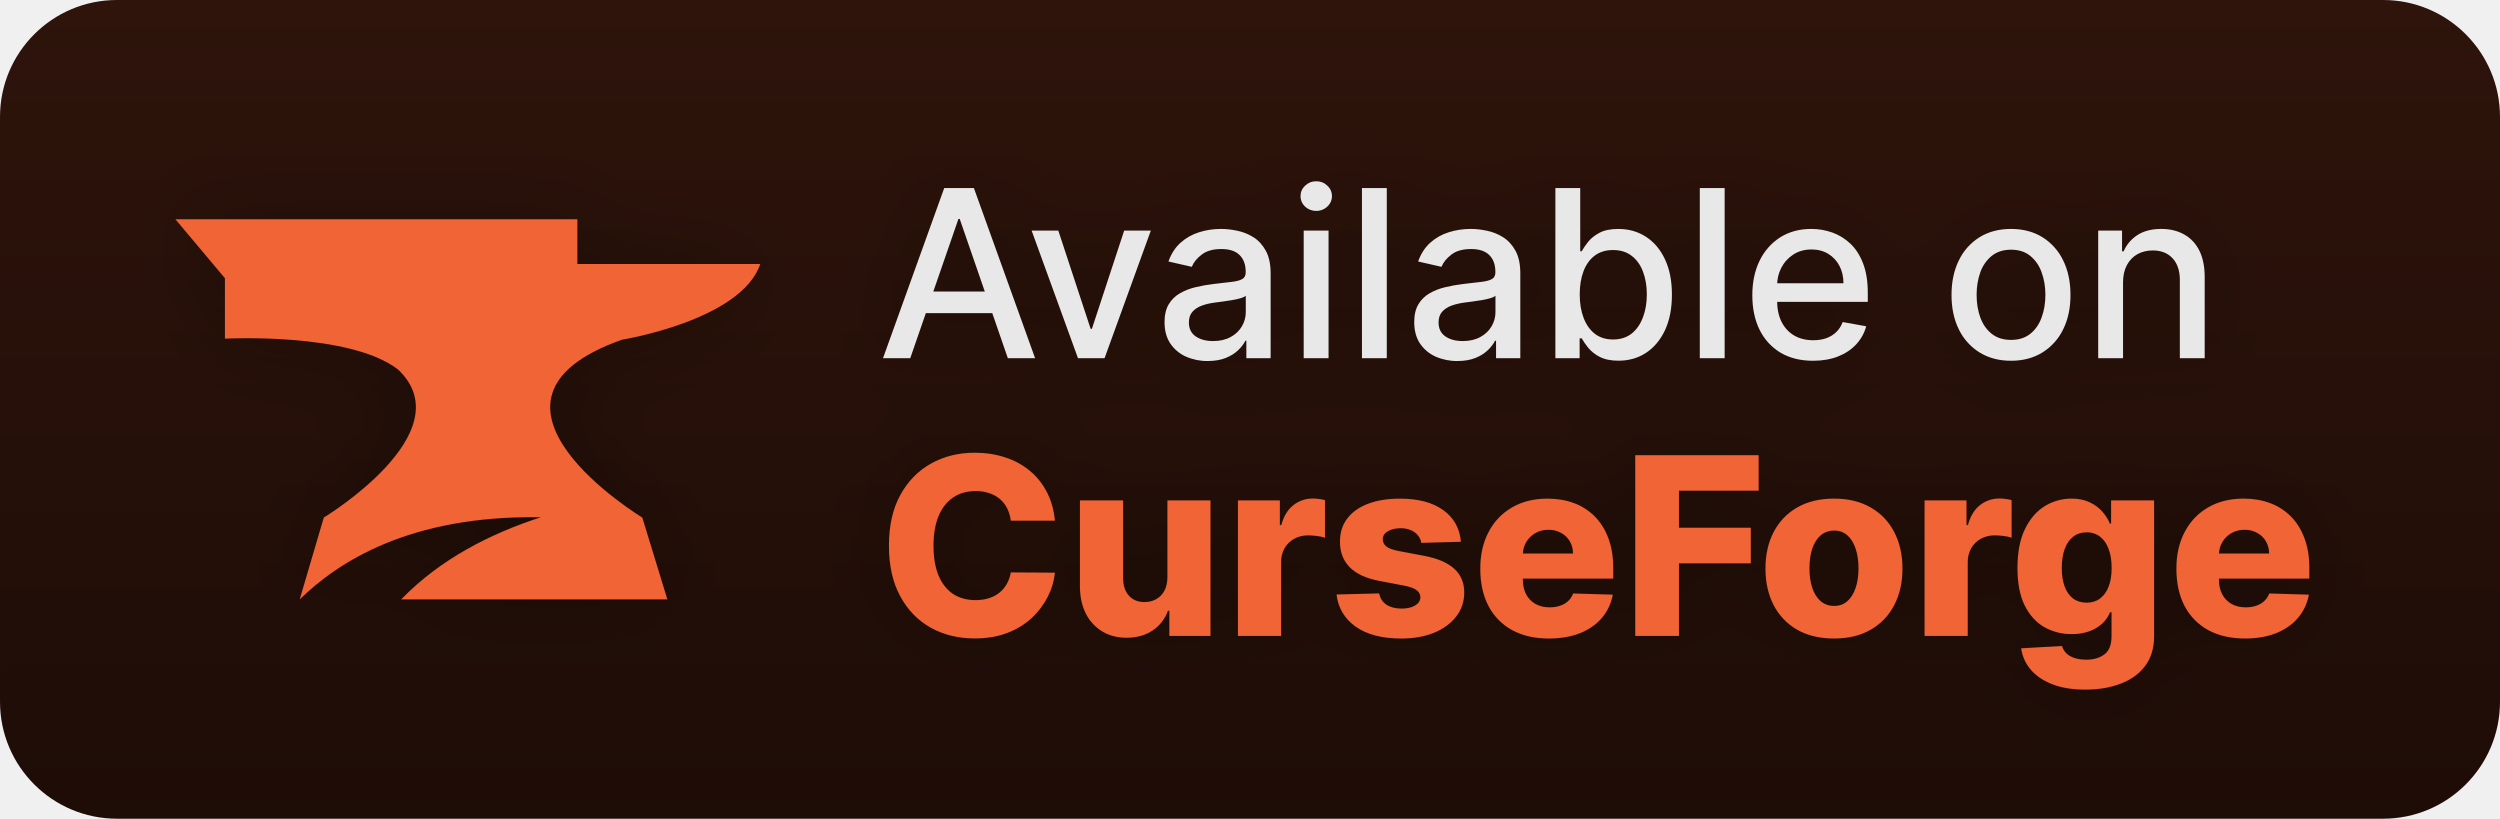
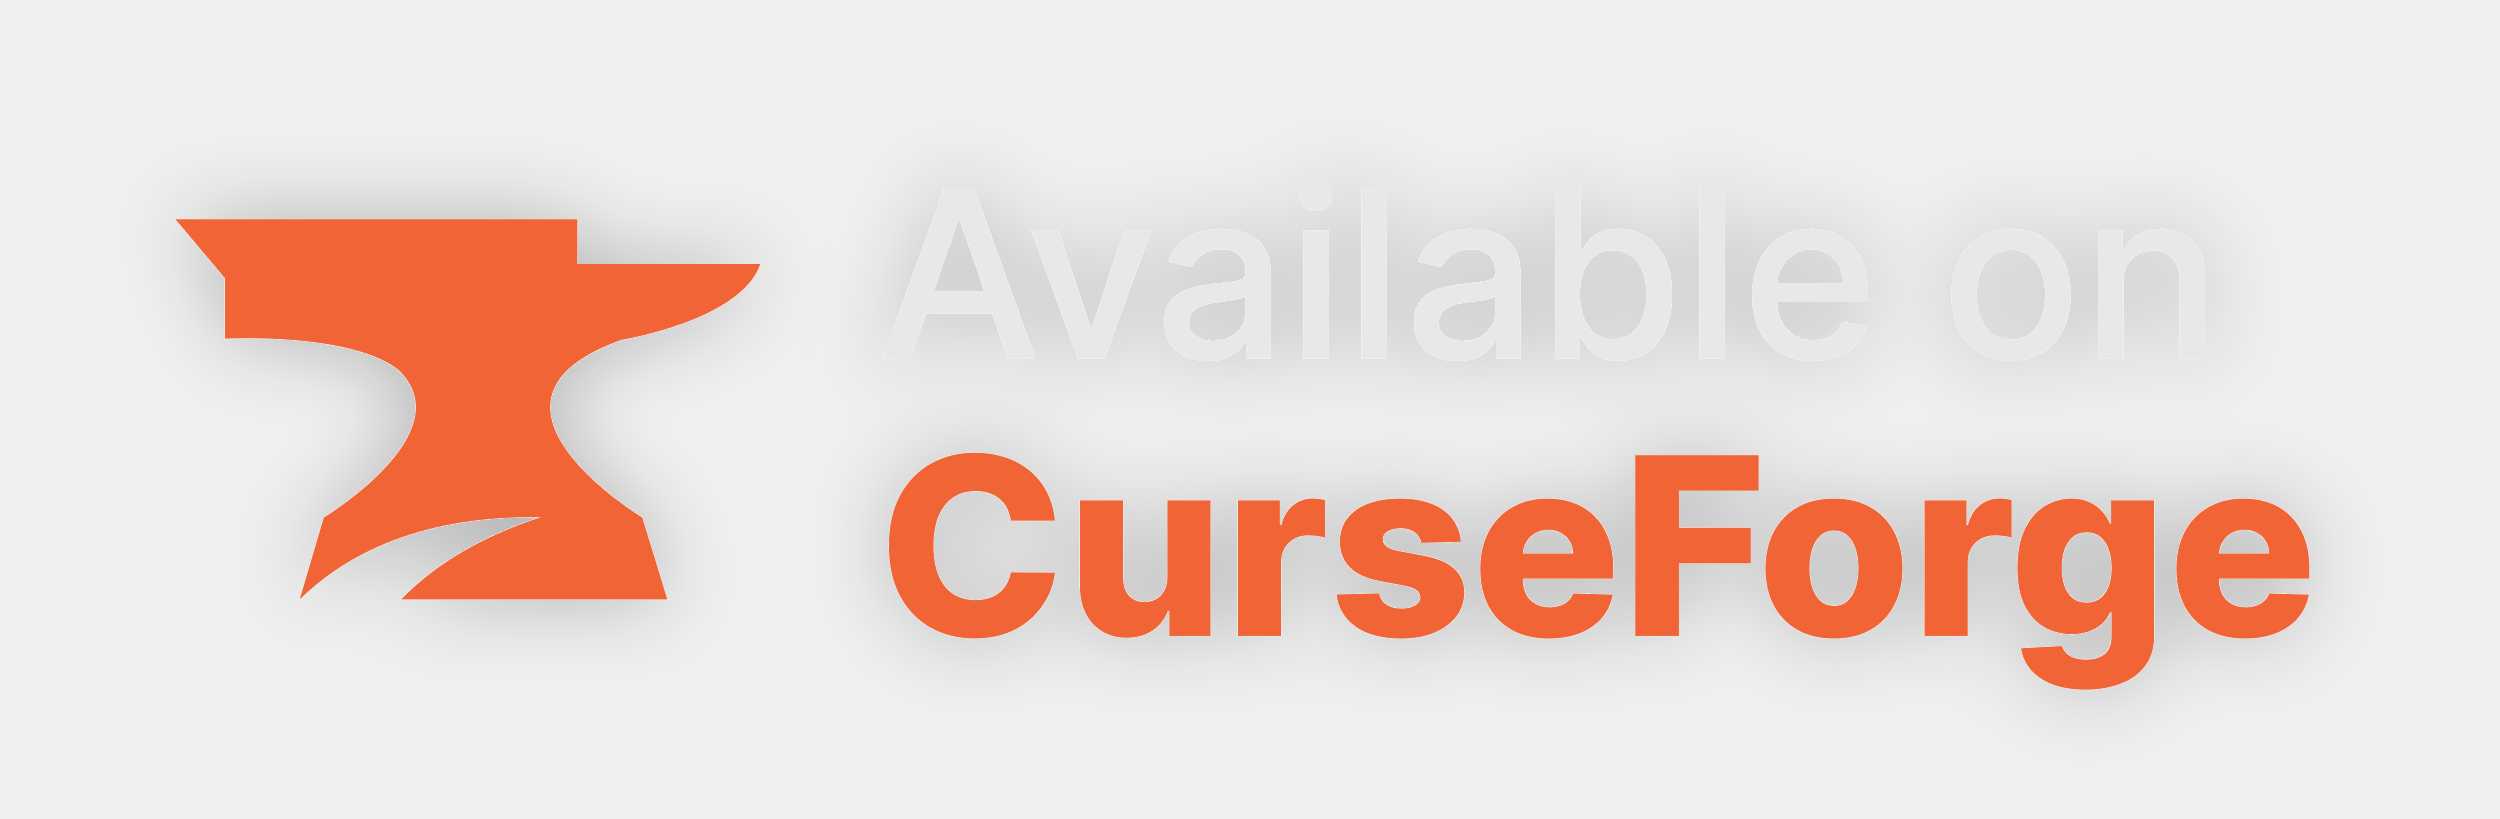
<svg xmlns="http://www.w3.org/2000/svg" width="195.429" height="64" fill="none" viewBox="0 0 171 56" version="1.1" id="svg8">
-   <rect width="171" height="56" fill="url(#a)" rx="8" id="rect1" />
+   <rect width="171" height="56" fill="url(#a)" rx="8" id="rect1" x="0" y="0" style="display:none" />
  <g filter="url(#b)" id="g1">
-     <path fill="#F16436" d="M42.543 23.235S50.71 21.913 52 18.058H39.49V15H12l3.386 4.032v4.132s8.545-.456 11.85 2.117c4.524 4.303-5.088 10.12-5.088 10.12L20.499 41c2.578-2.52 7.49-5.778 16.498-5.62-3.428 1.111-6.875 2.848-9.558 5.62h18.208l-1.714-5.598s-13.197-7.987-1.39-12.167" id="path1" />
+     <path fill="#f16436" d="m 42.543,23.235 c 0,0 8.167,-1.322 9.457,-5.177 H 39.49 V 15 H 12 l 3.386,4.032 v 4.132 c 0,0 8.545,-0.456 11.85,2.117 4.524,4.303 -5.088,10.12 -5.088,10.12 L 20.499,41 c 2.578,-2.52 7.49,-5.778 16.498,-5.62 -3.428,1.111 -6.875,2.848 -9.558,5.62 h 18.208 l -1.714,-5.598 c 0,0 -13.197,-7.987 -1.39,-12.167" id="path1" style="display:inline" />
  </g>
  <g filter="url(#c)" id="g3">
    <path fill="#E8E8E8" d="M62.261 24.5h-1.863l4.187-11.636h2.029L70.8 24.5h-1.864l-3.29-9.523h-.09zm.313-4.557h6.045v1.477h-6.045zm16.143-4.17L75.552 24.5h-1.818l-3.17-8.727h1.824l2.21 6.715h.09l2.205-6.715zm3.887 8.92a3.6 3.6 0 0 1-1.5-.307 2.53 2.53 0 0 1-1.063-.903q-.386-.59-.386-1.45 0-.738.284-1.215.285-.477.767-.756a4 4 0 0 1 1.08-.42q.596-.142 1.215-.216l1.273-.148q.49-.062.71-.199.222-.135.222-.443v-.04q0-.744-.42-1.153-.415-.41-1.24-.41-.857 0-1.351.382-.49.375-.677.835l-1.596-.364q.284-.795.83-1.284.551-.494 1.266-.716.717-.227 1.506-.227.523 0 1.108.125.59.12 1.102.443.517.324.847.926.33.597.33 1.551V24.5h-1.66v-1.193h-.068q-.165.33-.494.647-.33.319-.847.529t-1.238.21m.369-1.364q.705 0 1.204-.278a1.95 1.95 0 0 0 .768-.727q.267-.454.267-.972v-1.125q-.091.09-.353.17-.255.075-.585.131-.33.051-.642.097l-.523.068q-.494.063-.903.21-.403.148-.648.426-.238.273-.238.728 0 .63.466.954.465.318 1.187.318m6.2 1.17v-8.726h1.7V24.5zm.858-10.073a1.08 1.08 0 0 1-.761-.296.96.96 0 0 1-.313-.715q0-.421.313-.716.318-.301.761-.301.444 0 .756.3a.94.94 0 0 1 .318.717.95.95 0 0 1-.318.716 1.06 1.06 0 0 1-.756.295m4.825-1.562V24.5h-1.698V12.864zm4.826 11.829a3.6 3.6 0 0 1-1.5-.307 2.53 2.53 0 0 1-1.063-.903q-.386-.59-.386-1.45 0-.738.284-1.215t.767-.756a4 4 0 0 1 1.08-.42q.596-.142 1.216-.216l1.272-.148q.49-.062.71-.199.222-.135.222-.443v-.04q0-.744-.42-1.153-.415-.41-1.239-.41-.858 0-1.352.382-.489.375-.676.835L97 17.886q.284-.795.83-1.284.551-.494 1.267-.716.716-.227 1.505-.227.523 0 1.108.125.592.12 1.102.443.517.324.847.926.33.597.33 1.551V24.5h-1.659v-1.193h-.069q-.165.33-.494.647a2.6 2.6 0 0 1-.847.529q-.516.21-1.238.21m.369-1.364q.704 0 1.205-.278.505-.279.767-.727.267-.454.267-.972v-1.125q-.091.09-.353.17-.255.075-.585.131-.329.051-.642.097l-.523.068q-.494.063-.903.21-.403.148-.648.426-.238.273-.238.728 0 .63.466.954.465.318 1.187.318m6.337 1.17V12.865h1.699v4.323h.102q.147-.272.426-.63t.773-.625q.494-.273 1.307-.273 1.056 0 1.886.534.83.535 1.301 1.54.477 1.005.477 2.42t-.471 2.426q-.472 1.005-1.296 1.552-.824.54-1.88.54-.796 0-1.302-.268a2.5 2.5 0 0 1-.784-.625 5 5 0 0 1-.437-.636h-.142V24.5zm1.665-4.363q0 .921.267 1.614t.772 1.085q.506.386 1.239.386.761 0 1.273-.403.511-.41.772-1.108.267-.698.267-1.574 0-.864-.261-1.551-.255-.687-.773-1.085-.511-.398-1.278-.398-.739 0-1.25.38-.506.382-.767 1.063-.261.682-.261 1.591m9.913-7.272V24.5h-1.699V12.864zm6.047 11.812q-1.29 0-2.222-.551a3.74 3.74 0 0 1-1.432-1.563q-.5-1.011-.5-2.369 0-1.341.5-2.364a3.9 3.9 0 0 1 1.409-1.596q.91-.574 2.125-.574.74 0 1.432.244.693.245 1.245.767.55.523.869 1.358.318.83.318 2.017v.602h-6.937v-1.272h5.272q0-.67-.272-1.188a2.07 2.07 0 0 0-.767-.824q-.49-.3-1.148-.3-.716 0-1.25.352a2.36 2.36 0 0 0-.818.909q-.284.556-.284 1.21v.994q0 .876.306 1.489.313.613.87.937.557.319 1.301.319.483 0 .88-.137.399-.143.688-.42.29-.279.443-.688l1.608.29q-.194.71-.693 1.244-.494.529-1.244.824-.745.29-1.699.29m13.54 0q-1.228 0-2.143-.563a3.8 3.8 0 0 1-1.42-1.573q-.506-1.012-.506-2.364 0-1.358.506-2.375a3.8 3.8 0 0 1 1.42-1.58q.915-.562 2.143-.562t2.142.562a3.8 3.8 0 0 1 1.42 1.58q.506 1.017.506 2.375 0 1.353-.506 2.364a3.8 3.8 0 0 1-1.42 1.573q-.915.563-2.142.563m.005-1.426q.796 0 1.318-.42.523-.42.773-1.12.256-.7.256-1.54 0-.835-.256-1.534a2.5 2.5 0 0 0-.773-1.13q-.523-.427-1.318-.427-.801 0-1.329.427a2.54 2.54 0 0 0-.779 1.13q-.25.699-.25 1.534 0 .84.25 1.54.256.7.779 1.12.528.42 1.329.42m7.658-3.932V24.5h-1.699v-8.727h1.631v1.42h.108q.3-.693.943-1.114.648-.42 1.63-.42.893 0 1.563.375.67.37 1.04 1.102.369.733.369 1.813v5.55h-1.699v-5.346q0-.948-.494-1.483-.495-.54-1.358-.54-.59 0-1.051.256-.455.255-.722.75-.261.489-.261 1.182" id="path2" />
    <path fill="#F16436" d="M72.158 35.616H69.14a2.6 2.6 0 0 0-.248-.84 2 2 0 0 0-.495-.64 2.1 2.1 0 0 0-.73-.404 2.8 2.8 0 0 0-.924-.145q-.9 0-1.551.44-.646.442-.996 1.275-.344.832-.344 2.016 0 1.232.35 2.065.356.826.996 1.25.646.416 1.527.416.495 0 .9-.127.41-.126.718-.368.314-.247.513-.598.206-.356.284-.803l3.018.018a4.6 4.6 0 0 1-.477 1.618 5.2 5.2 0 0 1-1.08 1.455 5.1 5.1 0 0 1-1.678 1.038q-.986.387-2.258.387-1.679 0-3.007-.737-1.322-.742-2.088-2.16-.768-1.42-.767-3.454 0-2.04.779-3.46.779-1.418 2.106-2.154 1.329-.737 2.977-.737 1.122 0 2.076.314a5 5 0 0 1 1.679.906q.724.591 1.177 1.455.453.863.561 1.974m7.693 3.881v-5.27h2.946V43.5h-2.813v-1.727h-.097a2.7 2.7 0 0 1-1.05 1.352q-.737.496-1.781.496-.948 0-1.666-.435a2.96 2.96 0 0 1-1.117-1.214q-.398-.785-.405-1.835v-5.91h2.952v5.33q.006.755.399 1.19.392.435 1.068.435.441 0 .791-.194.357-.199.562-.573.21-.381.21-.918m4.825 4.003v-9.273h2.867v1.69h.097q.254-.917.827-1.364A2.1 2.1 0 0 1 89.8 34.1q.206 0 .423.03.218.025.404.079v2.566a3 3 0 0 0-.555-.115 5 5 0 0 0-.604-.042q-.525 0-.948.235a1.7 1.7 0 0 0-.658.646 1.9 1.9 0 0 0-.235.966V43.5zm15.25-6.442-2.71.073a1 1 0 0 0-.23-.513 1.2 1.2 0 0 0-.488-.357 1.7 1.7 0 0 0-.689-.132q-.513 0-.875.205-.356.206-.35.555a.6.6 0 0 0 .217.471q.23.2.815.32l1.787.338q1.389.265 2.065.882.682.615.688 1.63-.006.954-.567 1.66-.555.706-1.522 1.099-.965.386-2.21.386-1.985 0-3.132-.815-1.142-.821-1.304-2.197l2.915-.073q.097.507.502.773.404.265 1.032.265.567 0 .923-.21.357-.213.363-.562a.6.6 0 0 0-.278-.501q-.272-.194-.851-.302l-1.618-.308q-1.395-.254-2.077-.936-.681-.688-.676-1.75-.006-.93.495-1.588.502-.664 1.425-1.014t2.18-.35q1.882 0 2.97.79 1.086.785 1.2 2.161m6.018 6.617q-1.455 0-2.511-.574a3.96 3.96 0 0 1-1.618-1.648q-.562-1.074-.562-2.553 0-1.437.568-2.512.567-1.08 1.6-1.678 1.032-.603 2.432-.604.99 0 1.812.308a3.9 3.9 0 0 1 1.418.912q.599.604.93 1.49.332.883.332 2.023v.737h-8.059V37.86h5.312a1.66 1.66 0 0 0-.223-.839 1.5 1.5 0 0 0-.598-.573 1.7 1.7 0 0 0-.863-.212q-.495 0-.888.224a1.68 1.68 0 0 0-.863 1.449v1.744q0 .568.223.996.224.423.634.658t.978.236q.392 0 .713-.109.32-.108.549-.32.23-.21.344-.519l2.711.079a3.35 3.35 0 0 1-.743 1.587q-.567.67-1.491 1.045-.924.368-2.137.368m5.909-.175V31.136h8.439v2.427h-5.451v2.535h4.914v2.433h-4.914V43.5zm13.592.175q-1.46 0-2.512-.598a4.1 4.1 0 0 1-1.611-1.678q-.562-1.08-.562-2.505 0-1.431.562-2.506.567-1.08 1.611-1.678 1.051-.603 2.512-.604 1.461 0 2.505.604 1.05.597 1.612 1.678.567 1.075.567 2.506 0 1.425-.567 2.505a4.07 4.07 0 0 1-1.612 1.678q-1.044.598-2.505.598m.018-2.228q.531 0 .899-.326.369-.326.562-.905.2-.58.199-1.34 0-.773-.199-1.353-.193-.58-.562-.905a1.3 1.3 0 0 0-.899-.326q-.549 0-.93.326-.373.326-.573.905-.193.58-.193 1.352 0 .762.193 1.34.2.58.573.906.381.327.93.326m6.179 2.053v-9.273h2.867v1.69h.097q.254-.917.827-1.364a2.1 2.1 0 0 1 1.334-.453q.206 0 .423.03a2.4 2.4 0 0 1 .404.079v2.566a3 3 0 0 0-.555-.115 5 5 0 0 0-.604-.042q-.525 0-.948.235a1.7 1.7 0 0 0-.658.646 1.9 1.9 0 0 0-.235.966V43.5zm10.996 3.67q-1.322 0-2.264-.368-.942-.367-1.479-1.008a2.8 2.8 0 0 1-.646-1.449l2.795-.157q.079.284.29.495.217.211.561.326.351.115.821.115.744 0 1.226-.363.489-.356.489-1.25v-1.63h-.103a2.2 2.2 0 0 1-.531.768 2.5 2.5 0 0 1-.887.53 3.5 3.5 0 0 1-1.208.194 3.75 3.75 0 0 1-1.859-.47q-.84-.478-1.346-1.474-.501-1.002-.501-2.578 0-1.623.519-2.674.52-1.056 1.358-1.563a3.47 3.47 0 0 1 1.817-.508q.73 0 1.25.254.525.247.863.64.339.392.513.815h.085v-1.588h2.94v9.309q0 1.178-.592 1.986-.592.81-1.654 1.226-1.062.422-2.457.422m.091-5.946q.537 0 .917-.284.38-.283.586-.815.205-.531.205-1.274 0-.754-.205-1.298-.2-.548-.586-.845a1.45 1.45 0 0 0-.917-.295q-.55 0-.93.301-.38.302-.58.852-.192.543-.193 1.285 0 .743.199 1.274.2.531.574.815.38.284.93.284m10.828 2.45q-1.455 0-2.511-.573a3.97 3.97 0 0 1-1.618-1.648q-.561-1.074-.561-2.553 0-1.437.567-2.512.567-1.08 1.6-1.678 1.032-.603 2.433-.604.99 0 1.811.308a3.9 3.9 0 0 1 1.418.912q.599.604.93 1.49.333.883.332 2.023v.737h-8.059V37.86h5.312a1.66 1.66 0 0 0-.223-.839 1.5 1.5 0 0 0-.598-.573 1.7 1.7 0 0 0-.863-.212q-.495 0-.887.224a1.68 1.68 0 0 0-.864 1.449v1.744q0 .568.224.996.223.423.634.658.41.236.978.236.392 0 .712-.109.32-.108.549-.32.23-.21.344-.519l2.711.079a3.35 3.35 0 0 1-.743 1.587q-.567.67-1.491 1.045-.923.368-2.137.368" id="path3" />
  </g>
  <rect width="168.9" height="53.9" x="1.05" y="1.05" stroke="#ffffff" stroke-opacity="0.15" stroke-width="2.1" rx="6.95" id="rect3" style="display:none" />
  <defs id="defs8">
    <filter id="b" width="51.429" height="51.428" x="6.286" y="2.286" color-interpolation-filters="sRGB" filterUnits="userSpaceOnUse">
      <feFlood flood-opacity="0" result="BackgroundImageFix" id="feFlood3" />
      <feColorMatrix in="SourceAlpha" result="hardAlpha" values="0 0 0 0 0 0 0 0 0 0 0 0 0 0 0 0 0 0 127 0" id="feColorMatrix3" />
      <feOffset id="feOffset3" />
      <feGaussianBlur stdDeviation="2.857" id="feGaussianBlur3" />
      <feComposite in2="hardAlpha" operator="out" id="feComposite3" />
      <feColorMatrix values="0 0 0 0 0 0 0 0 0 0 0 0 0 0 0 0 0 0 0.25 0" id="feColorMatrix4" />
      <feBlend in2="BackgroundImageFix" result="effect1_dropShadow_28_634" id="feBlend4" />
      <feBlend in="SourceGraphic" in2="effect1_dropShadow_28_634" result="shape" id="feBlend5" />
    </filter>
    <filter id="c" width="110.2" height="48.87" x="54.4" y="3.9" color-interpolation-filters="sRGB" filterUnits="userSpaceOnUse">
      <feFlood flood-opacity="0" result="BackgroundImageFix" id="feFlood5" />
      <feColorMatrix in="SourceAlpha" result="hardAlpha" values="0 0 0 0 0 0 0 0 0 0 0 0 0 0 0 0 0 0 127 0" id="feColorMatrix5" />
      <feOffset id="feOffset5" />
      <feGaussianBlur stdDeviation="2.8" id="feGaussianBlur5" />
      <feComposite in2="hardAlpha" operator="out" id="feComposite5" />
      <feColorMatrix values="0 0 0 0 0 0 0 0 0 0 0 0 0 0 0 0 0 0 0.25 0" id="feColorMatrix6" />
      <feBlend in2="BackgroundImageFix" result="effect1_dropShadow_28_634" id="feBlend6" />
      <feBlend in="SourceGraphic" in2="effect1_dropShadow_28_634" result="shape" id="feBlend7" />
    </filter>
    <linearGradient id="a" x1="85.5" x2="85.5" y1="0" y2="56" gradientUnits="userSpaceOnUse">
      <stop stop-color="#2E140B" id="stop7" />
      <stop offset="1" stop-color="#1E0C07" id="stop8" />
    </linearGradient>
  </defs>
</svg>
